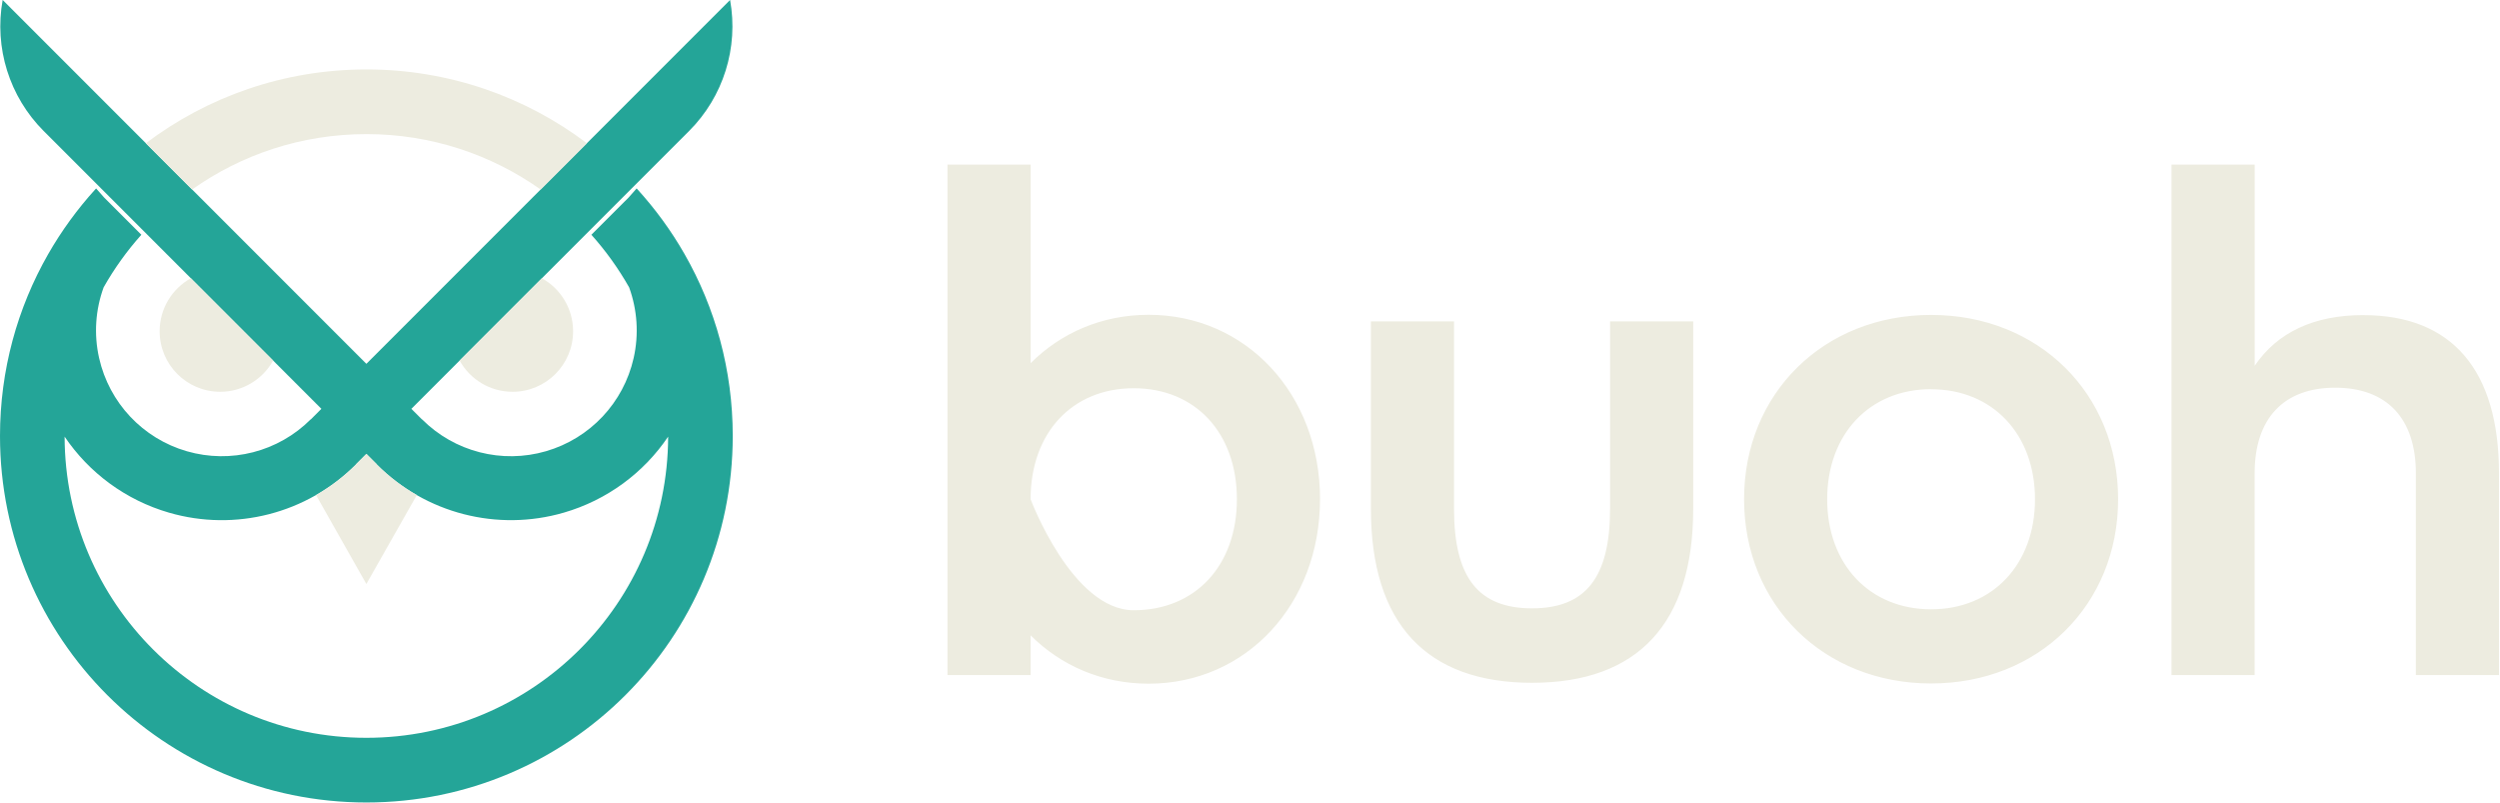
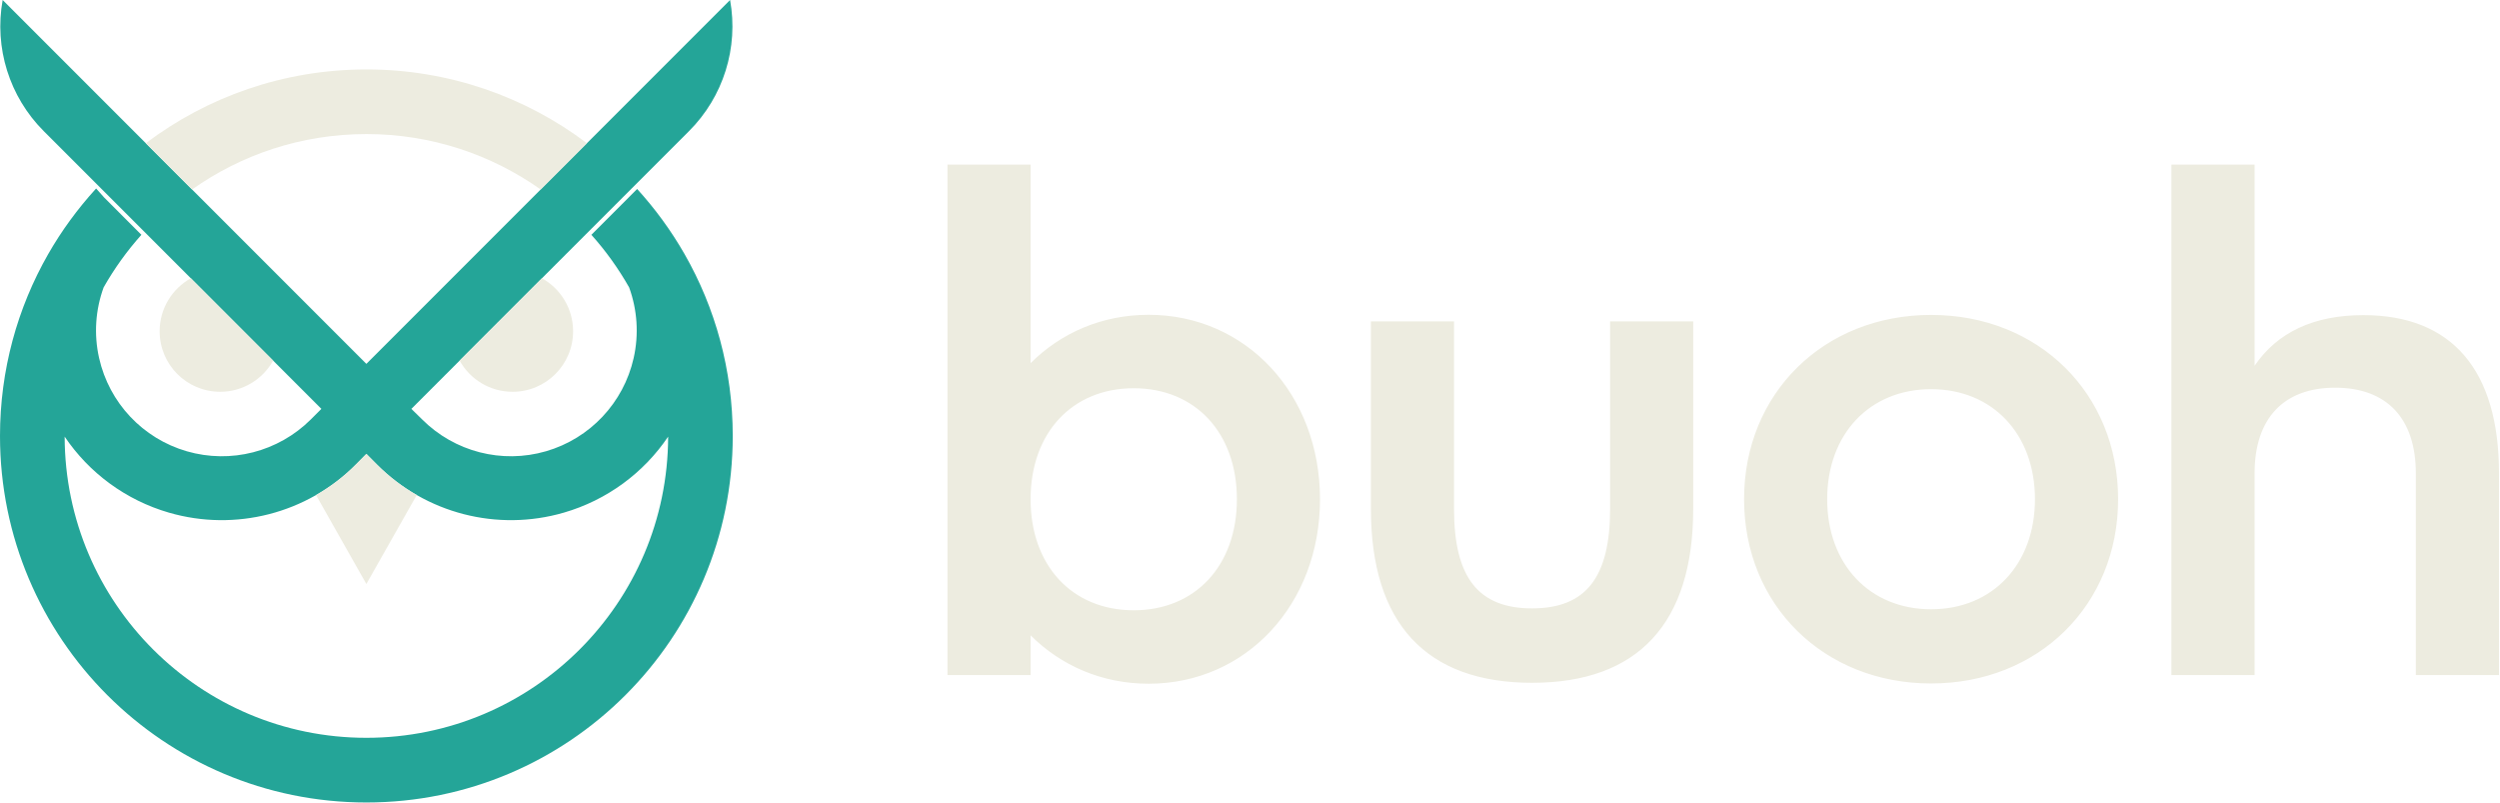
<svg xmlns="http://www.w3.org/2000/svg" viewBox="0 0 592.6 190.22" width="592.6" height="190.22" role="img" aria-label="buoh">
-   <path fill="#24A598" d="M0,103.34c0,-15.67 4.15,-30.38 11.41,-43.08c3.19,-5.57 6.97,-10.75 11.26,-15.46c0.04,-0.04 0.08,-0.09 0.12,-0.13l1.9,2.15l8.83,8.83c-3.41,3.81 -6.42,7.99 -8.95,12.47c-1.92,5.27 -2.35,11.08 -1.07,16.75c2.39,10.6 10.35,19.07 20.79,22.09c10.44,3.03 21.7,0.13 29.38,-7.55l0.02,0.02l2.52,-2.52l-65.85,-65.85c-8.14,-8.14 -11.77,-19.74 -9.73,-31.07l86.25,86.25l86.25,-86.25c2.04,11.32 -1.59,22.93 -9.73,31.07l-65.85,65.85l2.52,2.52l0.02,-0.02c7.69,7.69 18.94,10.58 29.38,7.55c10.44,-3.03 18.4,-11.49 20.79,-22.09c1.28,-5.67 0.85,-11.47 -1.07,-16.75c-2.54,-4.48 -5.54,-8.66 -8.95,-12.47l8.83,-8.83l1.9,-2.15c0.04,0.04 0.08,0.09 0.12,0.13c4.29,4.71 8.08,9.89 11.26,15.46c7.26,12.7 11.41,27.4 11.41,43.08c0,47.98 -38.9,86.88 -86.88,86.88c-47.98,0 -86.88,-38.9 -86.88,-86.88zM86.88,174.89c39.46,0 71.47,-31.95 71.56,-71.39c-5.79,8.58 -14.48,15.04 -24.75,18.02c-15.74,4.56 -32.72,0.2 -44.31,-11.39l0.02,-0.02l-2.52,-2.52l-2.52,2.52l0.02,0.02c-11.59,11.59 -28.57,15.96 -44.31,11.39c-10.27,-2.98 -18.95,-9.44 -24.75,-18.02c0.09,39.44 32.09,71.39 71.56,71.39z" />
-   <path fill="#EDECE0" d="M86.88,16.46c19.63,0 37.75,6.51 52.3,17.5l-10.97,10.97c-11.67,-8.27 -25.93,-13.14 -41.33,-13.14c-15.4,0 -29.66,4.86 -41.33,13.14l-10.97,-10.97c14.55,-10.98 32.66,-17.5 52.3,-17.5zM135.9,78.52c0,7.93 -6.43,14.35 -14.35,14.35c-5.4,0 -10.11,-2.98 -12.56,-7.4l19.51,-19.51c4.41,2.45 7.4,7.15 7.4,12.56zM37.86,78.52c0,-5.4 2.98,-10.11 7.4,-12.56l19.51,19.51c-2.45,4.41 -7.15,7.4 -12.56,7.4c-7.93,0 -14.35,-6.43 -14.35,-14.35zM86.88,138.43l-11.94,-21.08c3.41,-1.95 6.59,-4.37 9.45,-7.22l-0.02,-0.02l2.52,-2.52l2.52,2.52l-0.02,0.02c2.85,2.85 6.04,5.27 9.45,7.22z" />
-   <path fill="#EDECE0" d="M313.02,118.34c0,24.89 -17.51,43.72 -40.65,43.72c-11.04,0 -20.79,-4.28 -27.98,-11.46v9.42h-19.71v-121h19.72v47.06c7.19,-7.18 16.94,-11.46 27.98,-11.46c23.14,0 40.65,18.83 40.65,43.72zM268.85,92.03c-14.61,0 -24.46,10.59 -24.46,26.31c0,0 9.85,26.31 24.46,26.31c14.61,0 24.46,-10.59 24.46,-26.31c0,-15.72 -9.85,-26.31 -24.46,-26.31zM363.31,161.85c-25.13,0 -38.22,-14.12 -38.22,-41.24v-44.43l19.71,0v44.43c0,16.26 5.75,23.59 18.5,23.59c12.75,0 18.5,-7.34 18.5,-23.59l0,-44.43h19.72v44.43c0,27.12 -13.08,41.24 -38.22,41.24zM502.28,118.33c0,25.07 -18.89,43.68 -44.35,43.68c-25.46,0 -44.35,-18.61 -44.35,-43.68c0,-25.07 18.89,-43.68 44.35,-43.68c25.46,0 44.35,18.61 44.35,43.68zM457.93,92.25c-14.57,0 -24.64,10.66 -24.64,26.09c0,15.43 10.07,26.09 24.64,26.09c14.57,0 24.64,-10.66 24.64,-26.08c0,-15.43 -10.07,-26.08 -24.64,-26.08zM560.44,74.7c20.98,0 32.16,13.03 32.16,37.5v47.82l-19.71,0v-47.82c0,-13 -6.87,-20.3 -19.12,-20.3c-12.25,0 -19.12,7.3 -19.12,20.3v47.82h-19.71v-121h19.72l0,47.69c5.36,-7.92 14.04,-12.02 25.81,-12.02z" />
+   <path fill="#24A598" d="M0,103.34c0,-15.67 4.15,-30.38 11.41,-43.08c3.19,-5.57 6.98,-10.75 11.38,-15.58l1.91,2.14l8.83,8.84c-3.41,3.81 -6.42,7.99 -8.96,12.47c-1.92,5.27 -2.35,11.08 -1.07,16.75c2.39,10.6 10.35,19.06 20.79,22.09c10.44,3.03 21.69,0.13 29.4,-7.53l2.52,-2.52l-65.85,-65.85c-8.14,-8.14 -11.77,-19.75 -9.73,-31.07l86.25,86.25l86.25,-86.25c2.04,11.32 -1.59,22.93 -9.73,31.07l-65.85,65.85l2.54,2.49c7.69,7.69 18.94,10.59 29.38,7.56c10.44,-3.03 18.4,-11.49 20.79,-22.09c1.28,-5.67 0.85,-11.48 -1.07,-16.75c-2.54,-4.48 -5.54,-8.66 -8.95,-12.47l8.83,-8.84l2.02,-2.02c4.29,4.71 8.07,9.89 11.26,15.46c7.26,12.7 11.41,27.41 11.41,43.08c0,47.98 -38.9,86.88 -86.88,86.88c-47.98,0 -86.88,-38.9 -86.88,-86.88zM86.88,174.89c39.46,0 71.47,-31.95 71.56,-71.39c-5.79,8.58 -14.48,15.04 -24.75,18.02c-15.74,4.56 -32.72,0.2 -44.29,-11.41l-2.52,-2.52l-2.49,2.54c-11.59,11.59 -28.58,15.95 -44.32,11.39c-10.27,-2.98 -18.95,-9.44 -24.74,-18.02c0.09,39.44 32.09,71.39 71.55,71.39z" />
+   <path fill="#EDECE0" d="M86.88,16.46c19.63,0 37.75,6.51 52.3,17.49l-10.97,10.97c-11.67,-8.27 -25.93,-13.14 -41.33,-13.14c-15.4,0 -29.66,4.87 -41.33,13.14l-10.97,-10.97c14.55,-10.98 32.67,-17.49 52.3,-17.49zM135.9,78.52c0,7.93 -6.42,14.35 -14.35,14.35c-5.4,0 -10.11,-2.98 -12.56,-7.39l19.52,-19.52c4.41,2.45 7.39,7.16 7.39,12.56zM37.86,78.52c0,-5.4 2.99,-10.11 7.4,-12.56l19.51,19.52c-2.45,4.41 -7.16,7.39 -12.56,7.39c-7.93,0 -14.35,-6.42 -14.35,-14.35zM86.88,138.43l-11.94,-21.08c3.41,-1.95 6.6,-4.37 9.42,-7.24l2.52,-2.52l2.5,2.54c2.85,2.85 6.03,5.27 9.44,7.22z" />
+   <path fill="#EDECE0" d="M313.02,118.34c0,24.89 -17.51,43.73 -40.65,43.73c-11.04,0 -20.79,-4.29 -27.98,-11.47v9.42h-19.71v-121h19.71v47.06c7.19,-7.18 16.94,-11.46 27.98,-11.46c23.14,0 40.65,18.83 40.65,43.72zM268.85,92.03c-14.61,0 -24.46,10.59 -24.46,26.31c0,15.72 9.85,26.32 24.46,26.32c14.61,0 24.46,-10.6 24.46,-26.32c0,-15.72 -9.85,-26.31 -24.46,-26.31zM363.31,161.85c-25.13,0 -38.22,-14.11 -38.22,-41.23v-44.43h19.71v44.43c0,16.26 5.76,23.59 18.51,23.59c12.75,0 18.5,-7.33 18.5,-23.59v-44.43h19.71v44.43c0,27.12 -13.08,41.23 -38.21,41.23zM502.28,118.33c0,25.07 -18.89,43.68 -44.35,43.68c-25.46,0 -44.35,-18.61 -44.35,-43.68c0,-25.07 18.89,-43.68 44.35,-43.68c25.46,0 44.35,18.61 44.35,43.68zM457.93,92.25c-14.57,0 -24.64,10.65 -24.64,26.08c0,15.43 10.07,26.09 24.64,26.09c14.57,0 24.63,-10.66 24.63,-26.09c0,-15.43 -10.06,-26.08 -24.63,-26.08zM560.44,74.7c20.98,0 32.16,13.03 32.16,37.5v47.82h-19.72v-47.82c0,-13 -6.87,-20.3 -19.12,-20.3c-12.25,0 -19.12,7.3 -19.12,20.3v47.82h-19.72v-121h19.72v47.69c5.36,-7.92 14.03,-12.01 25.8,-12.01z" />
</svg>
